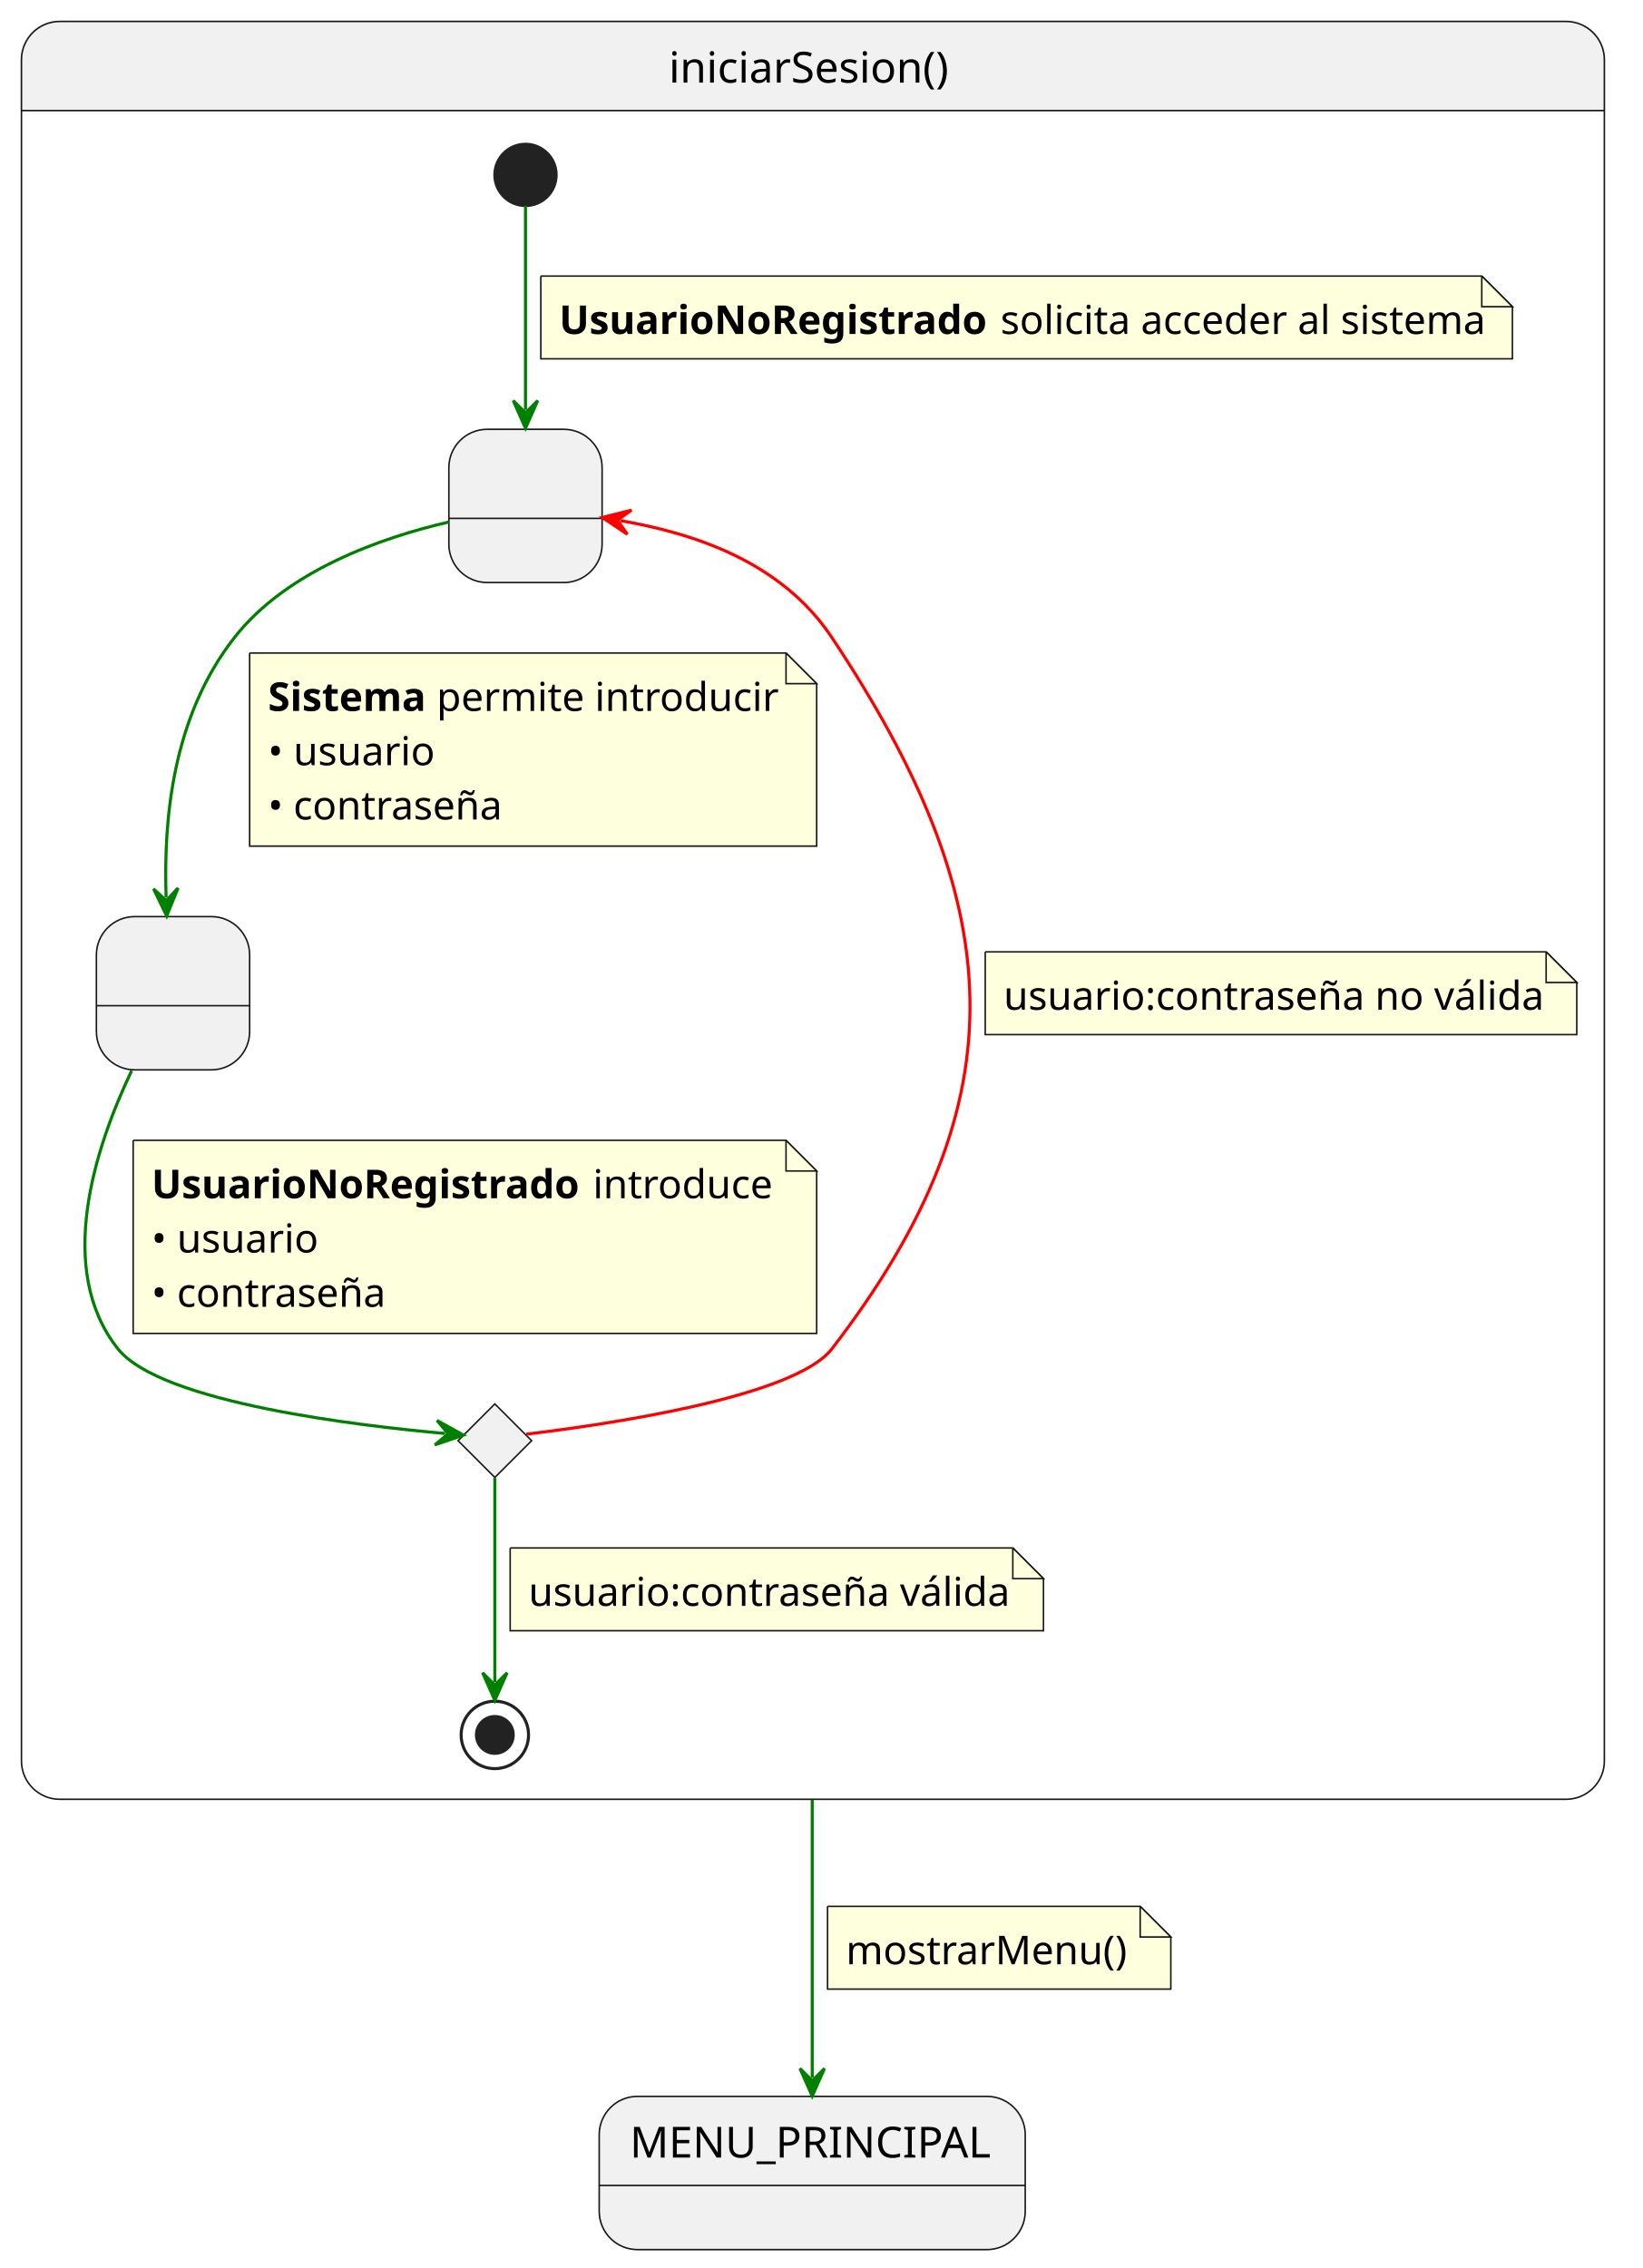
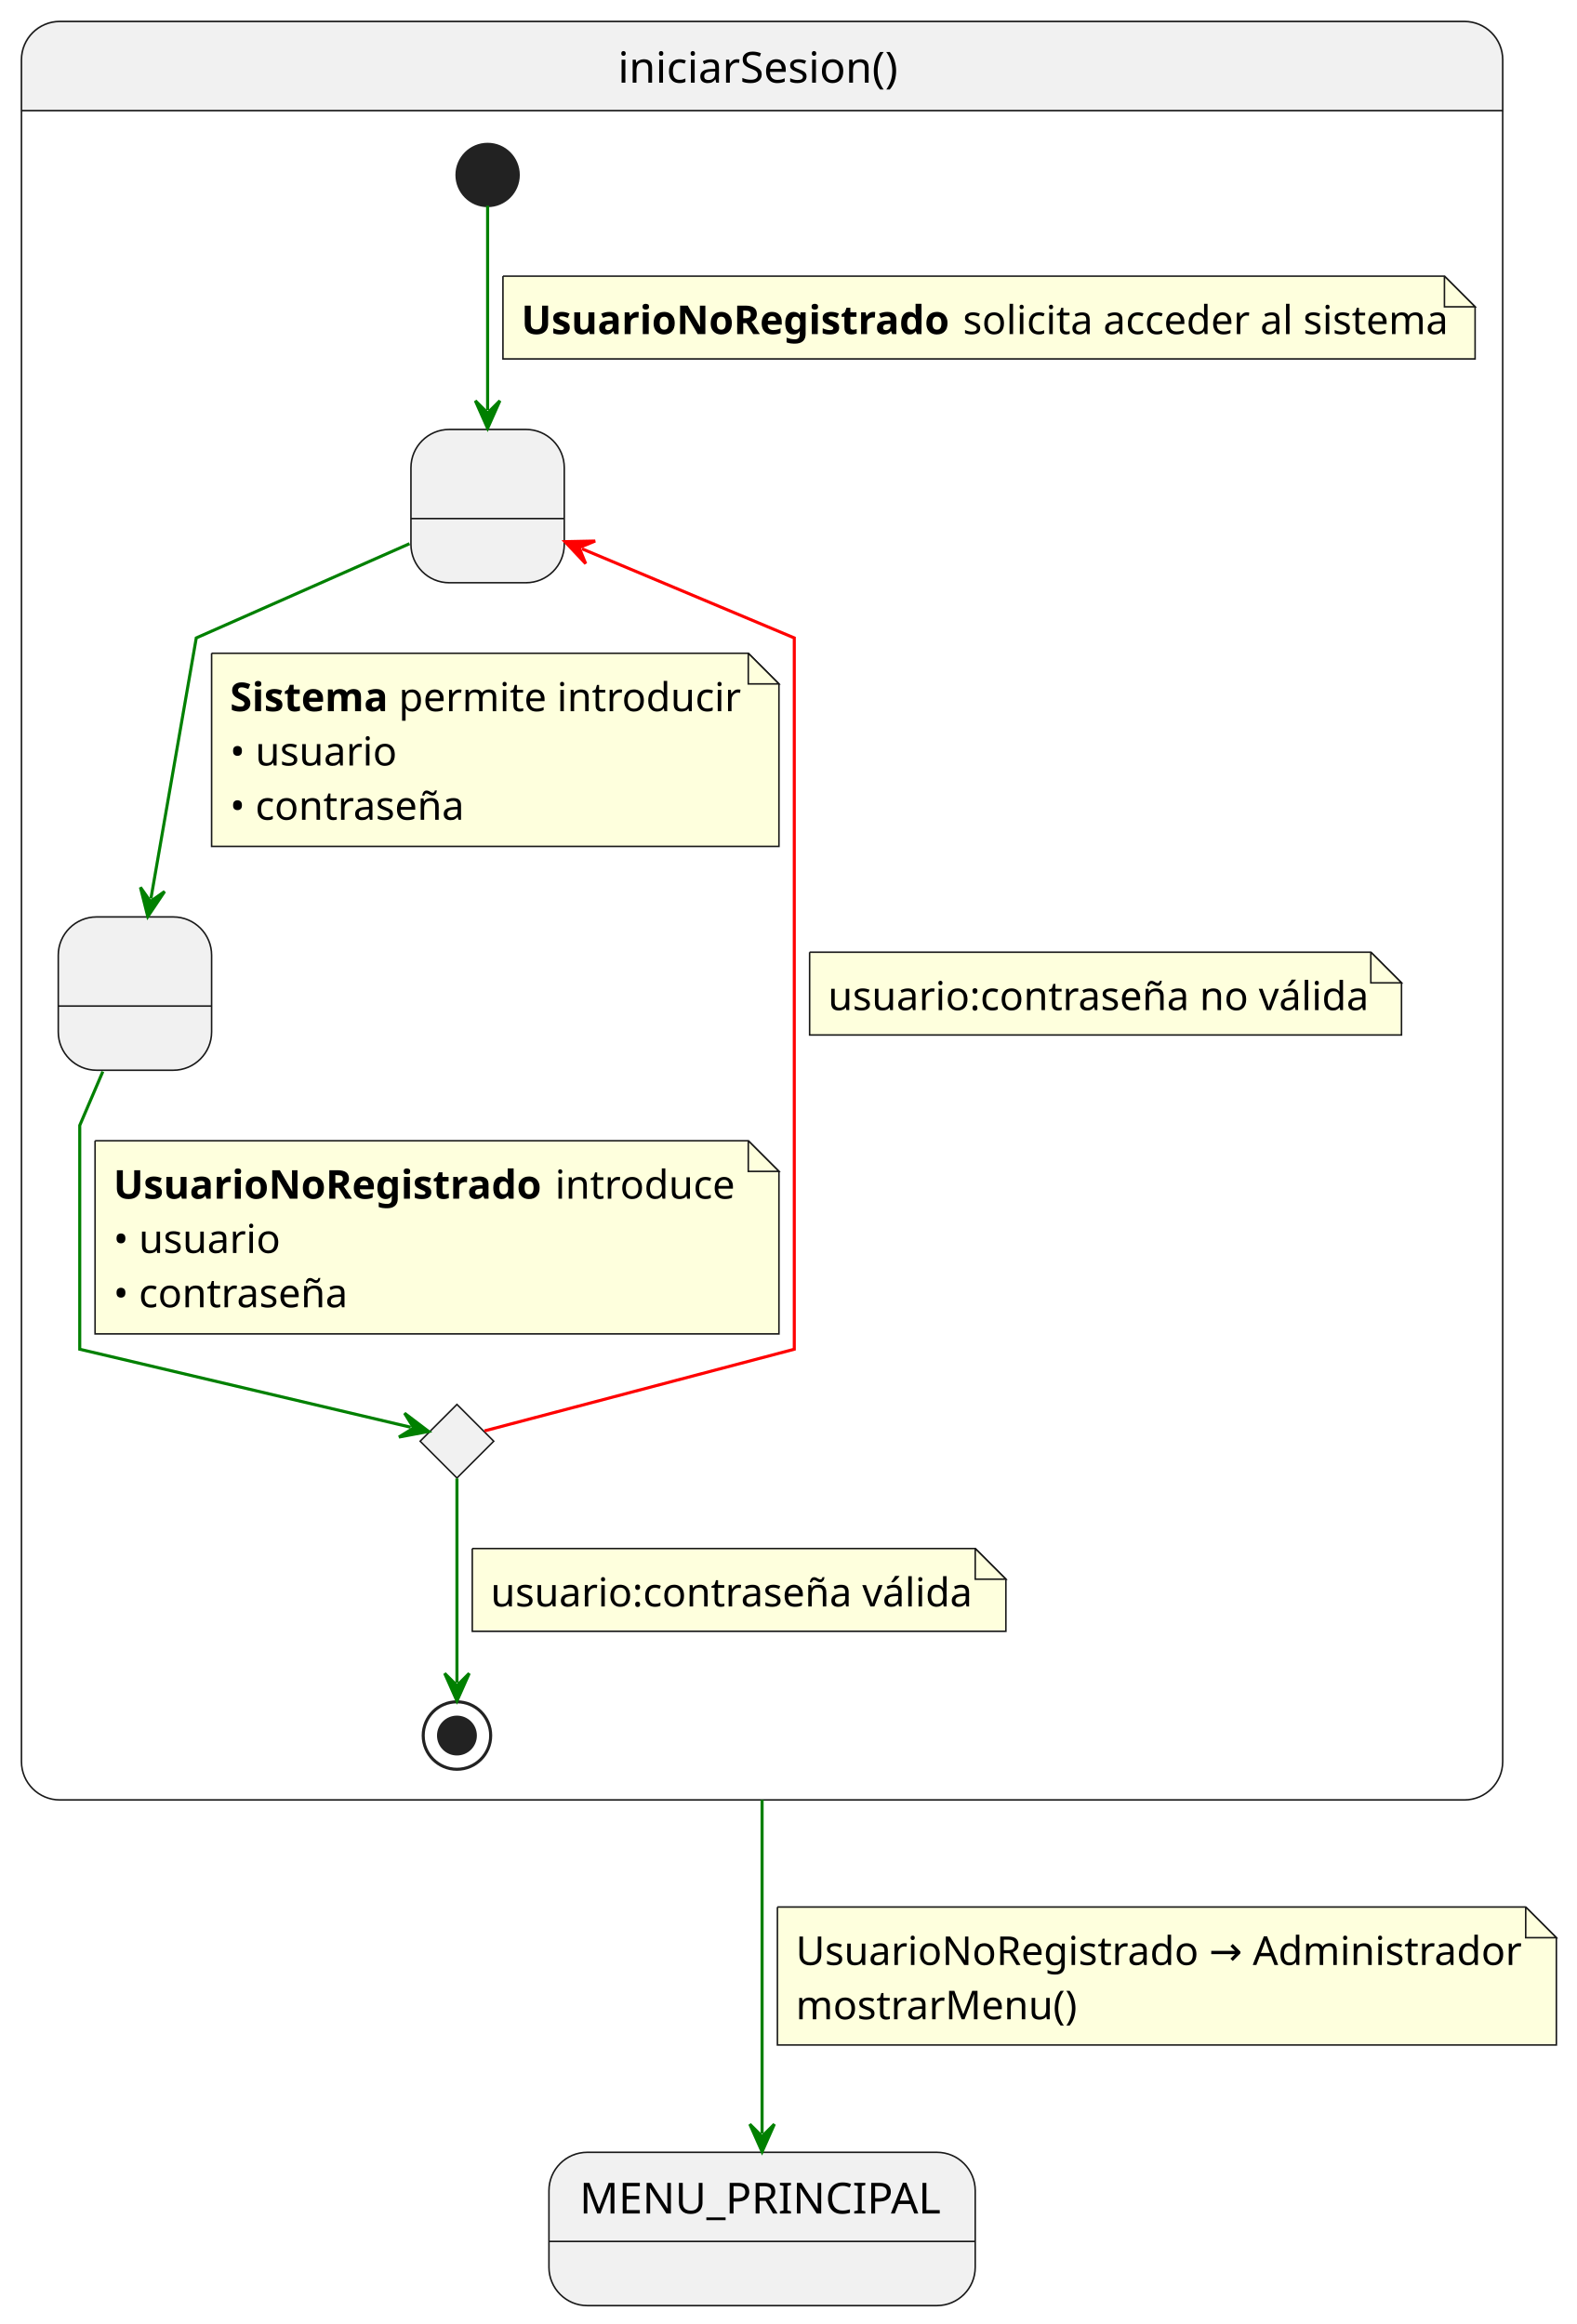
- <svg xmlns="http://www.w3.org/2000/svg" contentStyleType="text/css" height="740px" preserveAspectRatio="none" style="width:536px;height:740px;background:#FFFFFF;" version="1.1" viewBox="0 0 536 740" width="536px" zoomAndPan="magnify">
+ <svg xmlns="http://www.w3.org/2000/svg" contentStyleType="text/css" height="758px" preserveAspectRatio="none" style="width:514px;height:758px;background:#FFFFFF;" version="1.1" viewBox="0 0 514 758" width="514px" zoomAndPan="magnify">
  <defs />
  <g>
-     <path d="M19.5,7 L510.95,7 A12.5,12.5 0 0 1 523.45,19.5 L523.45,36.068 L7,36.068 L7,19.5 A12.5,12.5 0 0 1 19.5,7 " fill="#F1F1F1" style="stroke:#F1F1F1;stroke-width:1.0;" />
-     <rect fill="none" height="580.068" rx="12.5" ry="12.5" style="stroke:#181818;stroke-width:0.5;" width="516.45" x="7" y="7" />
-     <line style="stroke:#181818;stroke-width:0.5;" x1="7" x2="523.45" y1="36.068" y2="36.068" />
-     <text fill="#000000" font-family="sans-serif" font-size="14" lengthAdjust="spacing" textLength="94" x="218.225" y="26.966">iniciarSesion()</text>
+     <path d="M19.5,7 L477.5,7 A12.5,12.5 0 0 1 490,19.5 L490,36.068 L7,36.068 L7,19.5 A12.5,12.5 0 0 1 19.5,7 " fill="#F1F1F1" style="stroke:#F1F1F1;stroke-width:1.0;" />
+     <rect fill="none" height="580.068" rx="12.5" ry="12.5" style="stroke:#181818;stroke-width:0.5;" width="483" x="7" y="7" />
+     <line style="stroke:#181818;stroke-width:0.5;" x1="7" x2="490" y1="36.068" y2="36.068" />
+     <text fill="#000000" font-family="sans-serif" font-size="14" lengthAdjust="spacing" textLength="94" x="201.5" y="26.966">iniciarSesion()</text>
    <g id="iniciarSesion.SolicitandoAcceso">
-       <rect fill="#F1F1F1" height="50" rx="12.5" ry="12.5" style="stroke:#181818;stroke-width:0.5;" width="50" x="146.45" y="140.068" />
-       <line style="stroke:#181818;stroke-width:0.5;" x1="146.45" x2="196.45" y1="169.136" y2="169.136" />
-       <text fill="#000000" font-family="sans-serif" font-size="14" lengthAdjust="spacing" textLength="4" x="169.45" y="160.034"> </text>
+       <rect fill="#F1F1F1" height="50" rx="12.5" ry="12.5" style="stroke:#181818;stroke-width:0.5;" width="50" x="134" y="140.068" />
+       <line style="stroke:#181818;stroke-width:0.5;" x1="134" x2="184" y1="169.136" y2="169.136" />
+       <text fill="#000000" font-family="sans-serif" font-size="14" lengthAdjust="spacing" textLength="4" x="157" y="160.034"> </text>
    </g>
    <g id="iniciarSesion.ProporcionandoCredenciales">
-       <rect fill="#F1F1F1" height="50" rx="12.5" ry="12.5" style="stroke:#181818;stroke-width:0.5;" width="50" x="31.45" y="299.068" />
-       <line style="stroke:#181818;stroke-width:0.5;" x1="31.45" x2="81.45" y1="328.136" y2="328.136" />
-       <text fill="#000000" font-family="sans-serif" font-size="14" lengthAdjust="spacing" textLength="4" x="54.45" y="319.034"> </text>
+       <rect fill="#F1F1F1" height="50" rx="12.5" ry="12.5" style="stroke:#181818;stroke-width:0.5;" width="50" x="19" y="299.068" />
+       <line style="stroke:#181818;stroke-width:0.5;" x1="19" x2="69" y1="328.136" y2="328.136" />
+       <text fill="#000000" font-family="sans-serif" font-size="14" lengthAdjust="spacing" textLength="4" x="42" y="319.034"> </text>
    </g>
    <g id="elem_c">
-       <polygon fill="#F1F1F1" points="161.45,458.068,173.45,470.068,161.45,482.068,149.45,470.068,161.45,458.068" style="stroke:#181818;stroke-width:0.5;" />
+       <polygon fill="#F1F1F1" points="149,458.068,161,470.068,149,482.068,137,470.068,149,458.068" style="stroke:#181818;stroke-width:0.5;" />
    </g>
-     <ellipse cx="171.45" cy="57.068" fill="#222222" rx="10" ry="10" style="stroke:#222222;stroke-width:1.0;" />
-     <ellipse cx="161.45" cy="566.068" fill="none" rx="11" ry="11" style="stroke:#222222;stroke-width:1.0;" />
-     <ellipse cx="161.45" cy="566.068" fill="#222222" rx="6" ry="6" style="stroke:#222222;stroke-width:1.0;" />
+     <ellipse cx="159" cy="57.068" fill="#222222" rx="10" ry="10" style="stroke:#222222;stroke-width:1.0;" />
+     <ellipse cx="149" cy="566.068" fill="none" rx="11" ry="11" style="stroke:#222222;stroke-width:1.0;" />
+     <ellipse cx="149" cy="566.068" fill="#222222" rx="6" ry="6" style="stroke:#222222;stroke-width:1.0;" />
    <g id="link_*start*iniciarSesion_SolicitandoAcceso">
-       <path d="M171.45,67.108 C171.45,83.028 171.45,110.578 171.45,133.708 " fill="none" id="*start*iniciarSesion-to-SolicitandoAcceso" style="stroke:#008000;stroke-width:1.0;" />
-       <polygon fill="#008000" points="171.45,139.708,175.45,130.708,171.45,134.708,167.45,130.708,171.45,139.708" style="stroke:#008000;stroke-width:1.0;" />
-       <path d="M176.45,90.068 L176.45,117.068 L493.45,117.068 L493.45,100.068 L483.45,90.068 L176.45,90.068 " fill="#FEFFDD" style="stroke:#181818;stroke-width:0.5;" />
-       <path d="M483.45,90.068 L483.45,100.068 L493.45,100.068 L483.45,90.068 " fill="#FEFFDD" style="stroke:#181818;stroke-width:0.5;" />
-       <text fill="#000000" font-family="sans-serif" font-size="13" font-weight="bold" lengthAdjust="spacing" textLength="141" x="182.45" y="108.965">UsuarioNoRegistrado</text>
-       <text fill="#000000" font-family="sans-serif" font-size="13" lengthAdjust="spacing" textLength="152" x="326.45" y="108.965">solicita acceder al sistema</text>
+       <path d="M159,67.108 C159,83.028 159,110.578 159,133.708 " fill="none" id="*start*iniciarSesion-to-SolicitandoAcceso" style="stroke:#008000;stroke-width:1.0;" />
+       <polygon fill="#008000" points="159,139.708,163,130.708,159,134.708,155,130.708,159,139.708" style="stroke:#008000;stroke-width:1.0;" />
+       <path d="M164,90.068 L164,117.068 L481,117.068 L481,100.068 L471,90.068 L164,90.068 " fill="#FEFFDD" style="stroke:#181818;stroke-width:0.5;" />
+       <path d="M471,90.068 L471,100.068 L481,100.068 L471,90.068 " fill="#FEFFDD" style="stroke:#181818;stroke-width:0.5;" />
+       <text fill="#000000" font-family="sans-serif" font-size="13" font-weight="bold" lengthAdjust="spacing" textLength="141" x="170" y="108.965">UsuarioNoRegistrado</text>
+       <text fill="#000000" font-family="sans-serif" font-size="13" lengthAdjust="spacing" textLength="152" x="314" y="108.965">solicita acceder al sistema</text>
    </g>
    <g id="link_SolicitandoAcceso_ProporcionandoCredenciales">
-       <path d="M146.36,170.338 C124.45,175.428 93.55,186.188 76.45,208.068 C56.11,234.098 53.363,267.601 54.193,292.871 " fill="none" id="SolicitandoAcceso-to-ProporcionandoCredenciales" style="stroke:#008000;stroke-width:1.0;" />
-       <polygon fill="#008000" points="54.39,298.868,58.092,289.741,54.226,293.871,50.097,290.004,54.39,298.868" style="stroke:#008000;stroke-width:1.0;" />
-       <path d="M81.45,213.068 L81.45,276.068 L266.45,276.068 L266.45,223.068 L256.45,213.068 L81.45,213.068 " fill="#FEFFDD" style="stroke:#181818;stroke-width:0.5;" />
-       <path d="M256.45,213.068 L256.45,223.068 L266.45,223.068 L256.45,213.068 " fill="#FEFFDD" style="stroke:#181818;stroke-width:0.5;" />
-       <text fill="#000000" font-family="sans-serif" font-size="13" font-weight="bold" lengthAdjust="spacing" textLength="52" x="87.45" y="231.965">Sistema</text>
-       <text fill="#000000" font-family="sans-serif" font-size="13" lengthAdjust="spacing" textLength="109" x="142.45" y="231.965">permite introducir</text>
-       <text fill="#000000" font-family="sans-serif" font-size="13" lengthAdjust="spacing" textLength="53" x="87.45" y="249.671">• usuario</text>
-       <text fill="#000000" font-family="sans-serif" font-size="13" lengthAdjust="spacing" textLength="75" x="87.45" y="267.377">• contraseña</text>
+       <path d="M133.54,177.328 C105.4,189.768 64,208.068 64,208.068 C64,208.068 55.089,259.327 49.219,293.047 " fill="none" id="SolicitandoAcceso-to-ProporcionandoCredenciales" style="stroke:#008000;stroke-width:1.0;" />
+       <polygon fill="#008000" points="48.19,298.958,53.674,290.777,49.047,294.032,45.793,289.405,48.19,298.958" style="stroke:#008000;stroke-width:1.0;" />
+       <path d="M69,213.068 L69,276.068 L254,276.068 L254,223.068 L244,213.068 L69,213.068 " fill="#FEFFDD" style="stroke:#181818;stroke-width:0.5;" />
+       <path d="M244,213.068 L244,223.068 L254,223.068 L244,213.068 " fill="#FEFFDD" style="stroke:#181818;stroke-width:0.5;" />
+       <text fill="#000000" font-family="sans-serif" font-size="13" font-weight="bold" lengthAdjust="spacing" textLength="52" x="75" y="231.965">Sistema</text>
+       <text fill="#000000" font-family="sans-serif" font-size="13" lengthAdjust="spacing" textLength="109" x="130" y="231.965">permite introducir</text>
+       <text fill="#000000" font-family="sans-serif" font-size="13" lengthAdjust="spacing" textLength="53" x="75" y="249.671">• usuario</text>
+       <text fill="#000000" font-family="sans-serif" font-size="13" lengthAdjust="spacing" textLength="75" x="75" y="267.377">• contraseña</text>
    </g>
    <g id="link_ProporcionandoCredenciales_c">
-       <path d="M42.95,349.348 C30.89,374.678 18,414.238 38.45,440.068 C52.54,457.868 118.284,465.315 145.224,467.716 " fill="none" id="ProporcionandoCredenciales-to-c" style="stroke:#008000;stroke-width:1.0;" />
-       <polygon fill="#008000" points="151.2,468.248,142.59,463.465,146.22,467.804,141.881,471.433,151.2,468.248" style="stroke:#008000;stroke-width:1.0;" />
-       <path d="M43.45,372.068 L43.45,435.068 L266.45,435.068 L266.45,382.068 L256.45,372.068 L43.45,372.068 " fill="#FEFFDD" style="stroke:#181818;stroke-width:0.5;" />
-       <path d="M256.45,372.068 L256.45,382.068 L266.45,382.068 L256.45,372.068 " fill="#FEFFDD" style="stroke:#181818;stroke-width:0.5;" />
-       <text fill="#000000" font-family="sans-serif" font-size="13" font-weight="bold" lengthAdjust="spacing" textLength="141" x="49.45" y="390.965">UsuarioNoRegistrado</text>
-       <text fill="#000000" font-family="sans-serif" font-size="13" lengthAdjust="spacing" textLength="58" x="193.45" y="390.965">introduce</text>
-       <text fill="#000000" font-family="sans-serif" font-size="13" lengthAdjust="spacing" textLength="53" x="49.45" y="408.671">• usuario</text>
-       <text fill="#000000" font-family="sans-serif" font-size="13" lengthAdjust="spacing" textLength="75" x="49.45" y="426.377">• contraseña</text>
+       <path d="M33.53,349.498 C29.57,358.738 26,367.068 26,367.068 C26,367.068 26,440.068 26,440.068 C26,440.068 105.31,458.772 133.92,465.512 " fill="none" id="ProporcionandoCredenciales-to-c" style="stroke:#008000;stroke-width:1.0;" />
+       <polygon fill="#008000" points="139.76,466.888,131.917,460.931,134.893,465.741,130.083,468.718,139.76,466.888" style="stroke:#008000;stroke-width:1.0;" />
+       <path d="M31,372.068 L31,435.068 L254,435.068 L254,382.068 L244,372.068 L31,372.068 " fill="#FEFFDD" style="stroke:#181818;stroke-width:0.5;" />
+       <path d="M244,372.068 L244,382.068 L254,382.068 L244,372.068 " fill="#FEFFDD" style="stroke:#181818;stroke-width:0.5;" />
+       <text fill="#000000" font-family="sans-serif" font-size="13" font-weight="bold" lengthAdjust="spacing" textLength="141" x="37" y="390.965">UsuarioNoRegistrado</text>
+       <text fill="#000000" font-family="sans-serif" font-size="13" lengthAdjust="spacing" textLength="58" x="181" y="390.965">introduce</text>
+       <text fill="#000000" font-family="sans-serif" font-size="13" lengthAdjust="spacing" textLength="53" x="37" y="408.671">• usuario</text>
+       <text fill="#000000" font-family="sans-serif" font-size="13" lengthAdjust="spacing" textLength="75" x="37" y="426.377">• contraseña</text>
    </g>
    <g id="link_c_SolicitandoAcceso">
-       <path d="M171.7,467.938 C196.6,464.968 259.15,456.028 271.45,440.068 C334.38,358.388 328.52,293.938 271.45,208.068 C254.87,183.128 226.222,173.991 202.412,169.871 " fill="none" id="c-to-SolicitandoAcceso" style="stroke:#FF0000;stroke-width:1.0;" />
-       <polygon fill="#FF0000" points="196.5,168.848,204.686,174.324,201.427,169.7,206.05,166.441,196.5,168.848" style="stroke:#FF0000;stroke-width:1.0;" />
-       <path d="M321.45,310.568 L321.45,337.568 L514.45,337.568 L514.45,320.568 L504.45,310.568 L321.45,310.568 " fill="#FEFFDD" style="stroke:#181818;stroke-width:0.5;" />
-       <path d="M504.45,310.568 L504.45,320.568 L514.45,320.568 L504.45,310.568 " fill="#FEFFDD" style="stroke:#181818;stroke-width:0.5;" />
-       <text fill="#000000" font-family="sans-serif" font-size="13" lengthAdjust="spacing" textLength="172" x="327.45" y="329.465">usuario:contraseña no válida</text>
+       <path d="M158,466.698 C184.27,459.768 259,440.068 259,440.068 C259,440.068 259,208.068 259,208.068 C259,208.068 219.392,191.431 189.762,178.991 " fill="none" id="c-to-SolicitandoAcceso" style="stroke:#FF0000;stroke-width:1.0;" />
+       <polygon fill="#FF0000" points="184.23,176.668,190.98,183.84,188.84,178.603,194.077,176.464,184.23,176.668" style="stroke:#FF0000;stroke-width:1.0;" />
+       <path d="M264,310.568 L264,337.568 L457,337.568 L457,320.568 L447,310.568 L264,310.568 " fill="#FEFFDD" style="stroke:#181818;stroke-width:0.5;" />
+       <path d="M447,310.568 L447,320.568 L457,320.568 L447,310.568 " fill="#FEFFDD" style="stroke:#181818;stroke-width:0.5;" />
+       <text fill="#000000" font-family="sans-serif" font-size="13" lengthAdjust="spacing" textLength="172" x="270" y="329.465">usuario:contraseña no válida</text>
    </g>
    <g id="link_c_*end*iniciarSesion">
-       <path d="M161.45,482.218 C161.45,500.608 161.45,530.998 161.45,548.788 " fill="none" id="c-to-*end*iniciarSesion" style="stroke:#008000;stroke-width:1.0;" />
-       <polygon fill="#008000" points="161.45,554.788,165.45,545.788,161.45,549.788,157.45,545.788,161.45,554.788" style="stroke:#008000;stroke-width:1.0;" />
-       <path d="M166.45,505.068 L166.45,532.068 L340.45,532.068 L340.45,515.068 L330.45,505.068 L166.45,505.068 " fill="#FEFFDD" style="stroke:#181818;stroke-width:0.5;" />
-       <path d="M330.45,505.068 L330.45,515.068 L340.45,515.068 L330.45,505.068 " fill="#FEFFDD" style="stroke:#181818;stroke-width:0.5;" />
-       <text fill="#000000" font-family="sans-serif" font-size="13" lengthAdjust="spacing" textLength="153" x="172.45" y="523.965">usuario:contraseña válida</text>
+       <path d="M149,482.218 C149,500.608 149,530.998 149,548.788 " fill="none" id="c-to-*end*iniciarSesion" style="stroke:#008000;stroke-width:1.0;" />
+       <polygon fill="#008000" points="149,554.788,153,545.788,149,549.788,145,545.788,149,554.788" style="stroke:#008000;stroke-width:1.0;" />
+       <path d="M154,505.068 L154,532.068 L328,532.068 L328,515.068 L318,505.068 L154,505.068 " fill="#FEFFDD" style="stroke:#181818;stroke-width:0.5;" />
+       <path d="M318,505.068 L318,515.068 L328,515.068 L318,505.068 " fill="#FEFFDD" style="stroke:#181818;stroke-width:0.5;" />
+       <text fill="#000000" font-family="sans-serif" font-size="13" lengthAdjust="spacing" textLength="153" x="160" y="523.965">usuario:contraseña válida</text>
    </g>
    <g id="MENU_PRINCIPAL">
-       <rect fill="#F1F1F1" height="50" rx="12.5" ry="12.5" style="stroke:#181818;stroke-width:0.5;" width="139" x="195.5" y="684" />
-       <line style="stroke:#181818;stroke-width:0.5;" x1="195.5" x2="334.5" y1="713.068" y2="713.068" />
-       <text fill="#000000" font-family="sans-serif" font-size="14" lengthAdjust="spacing" textLength="119" x="205.5" y="703.966">MENU_PRINCIPAL</text>
+       <rect fill="#F1F1F1" height="50" rx="12.5" ry="12.5" style="stroke:#181818;stroke-width:0.5;" width="139" x="179" y="702" />
+       <line style="stroke:#181818;stroke-width:0.5;" x1="179" x2="318" y1="731.068" y2="731.068" />
+       <text fill="#000000" font-family="sans-serif" font-size="14" lengthAdjust="spacing" textLength="119" x="189" y="721.966">MENU_PRINCIPAL</text>
    </g>
    <g id="link_iniciarSesion_MENU_PRINCIPAL">
-       <path d="M265,587.2 C265,627.22 265,656.06 265,677.9 " fill="none" id="iniciarSesion-to-MENU_PRINCIPAL" style="stroke:#008000;stroke-width:1.0;" />
-       <polygon fill="#008000" points="265,683.9,269,674.9,265,678.9,261,674.9,265,683.9" style="stroke:#008000;stroke-width:1.0;" />
-       <path d="M270,622 L270,649 L382,649 L382,632 L372,622 L270,622 " fill="#FEFFDD" style="stroke:#181818;stroke-width:0.5;" />
-       <path d="M372,622 L372,632 L382,632 L372,622 " fill="#FEFFDD" style="stroke:#181818;stroke-width:0.5;" />
-       <text fill="#000000" font-family="sans-serif" font-size="13" lengthAdjust="spacing" textLength="91" x="276" y="640.897">mostrarMenu()</text>
+       <path d="M248.5,587.04 C248.5,634.79 248.5,670.83 248.5,695.83 " fill="none" id="iniciarSesion-to-MENU_PRINCIPAL" style="stroke:#008000;stroke-width:1.0;" />
+       <polygon fill="#008000" points="248.5,701.83,252.5,692.83,248.5,696.83,244.5,692.83,248.5,701.83" style="stroke:#008000;stroke-width:1.0;" />
+       <path d="M253.5,622 L253.5,667 L507.5,667 L507.5,632 L497.5,622 L253.5,622 " fill="#FEFFDD" style="stroke:#181818;stroke-width:0.5;" />
+       <path d="M497.5,622 L497.5,632 L507.5,632 L497.5,622 " fill="#FEFFDD" style="stroke:#181818;stroke-width:0.5;" />
+       <text fill="#000000" font-family="sans-serif" font-size="13" lengthAdjust="spacing" textLength="233" x="259.5" y="640.897">UsuarioNoRegistrado → Administrador</text>
+       <text fill="#000000" font-family="sans-serif" font-size="13" lengthAdjust="spacing" textLength="91" x="259.5" y="658.603">mostrarMenu()</text>
    </g>
  </g>
</svg>
